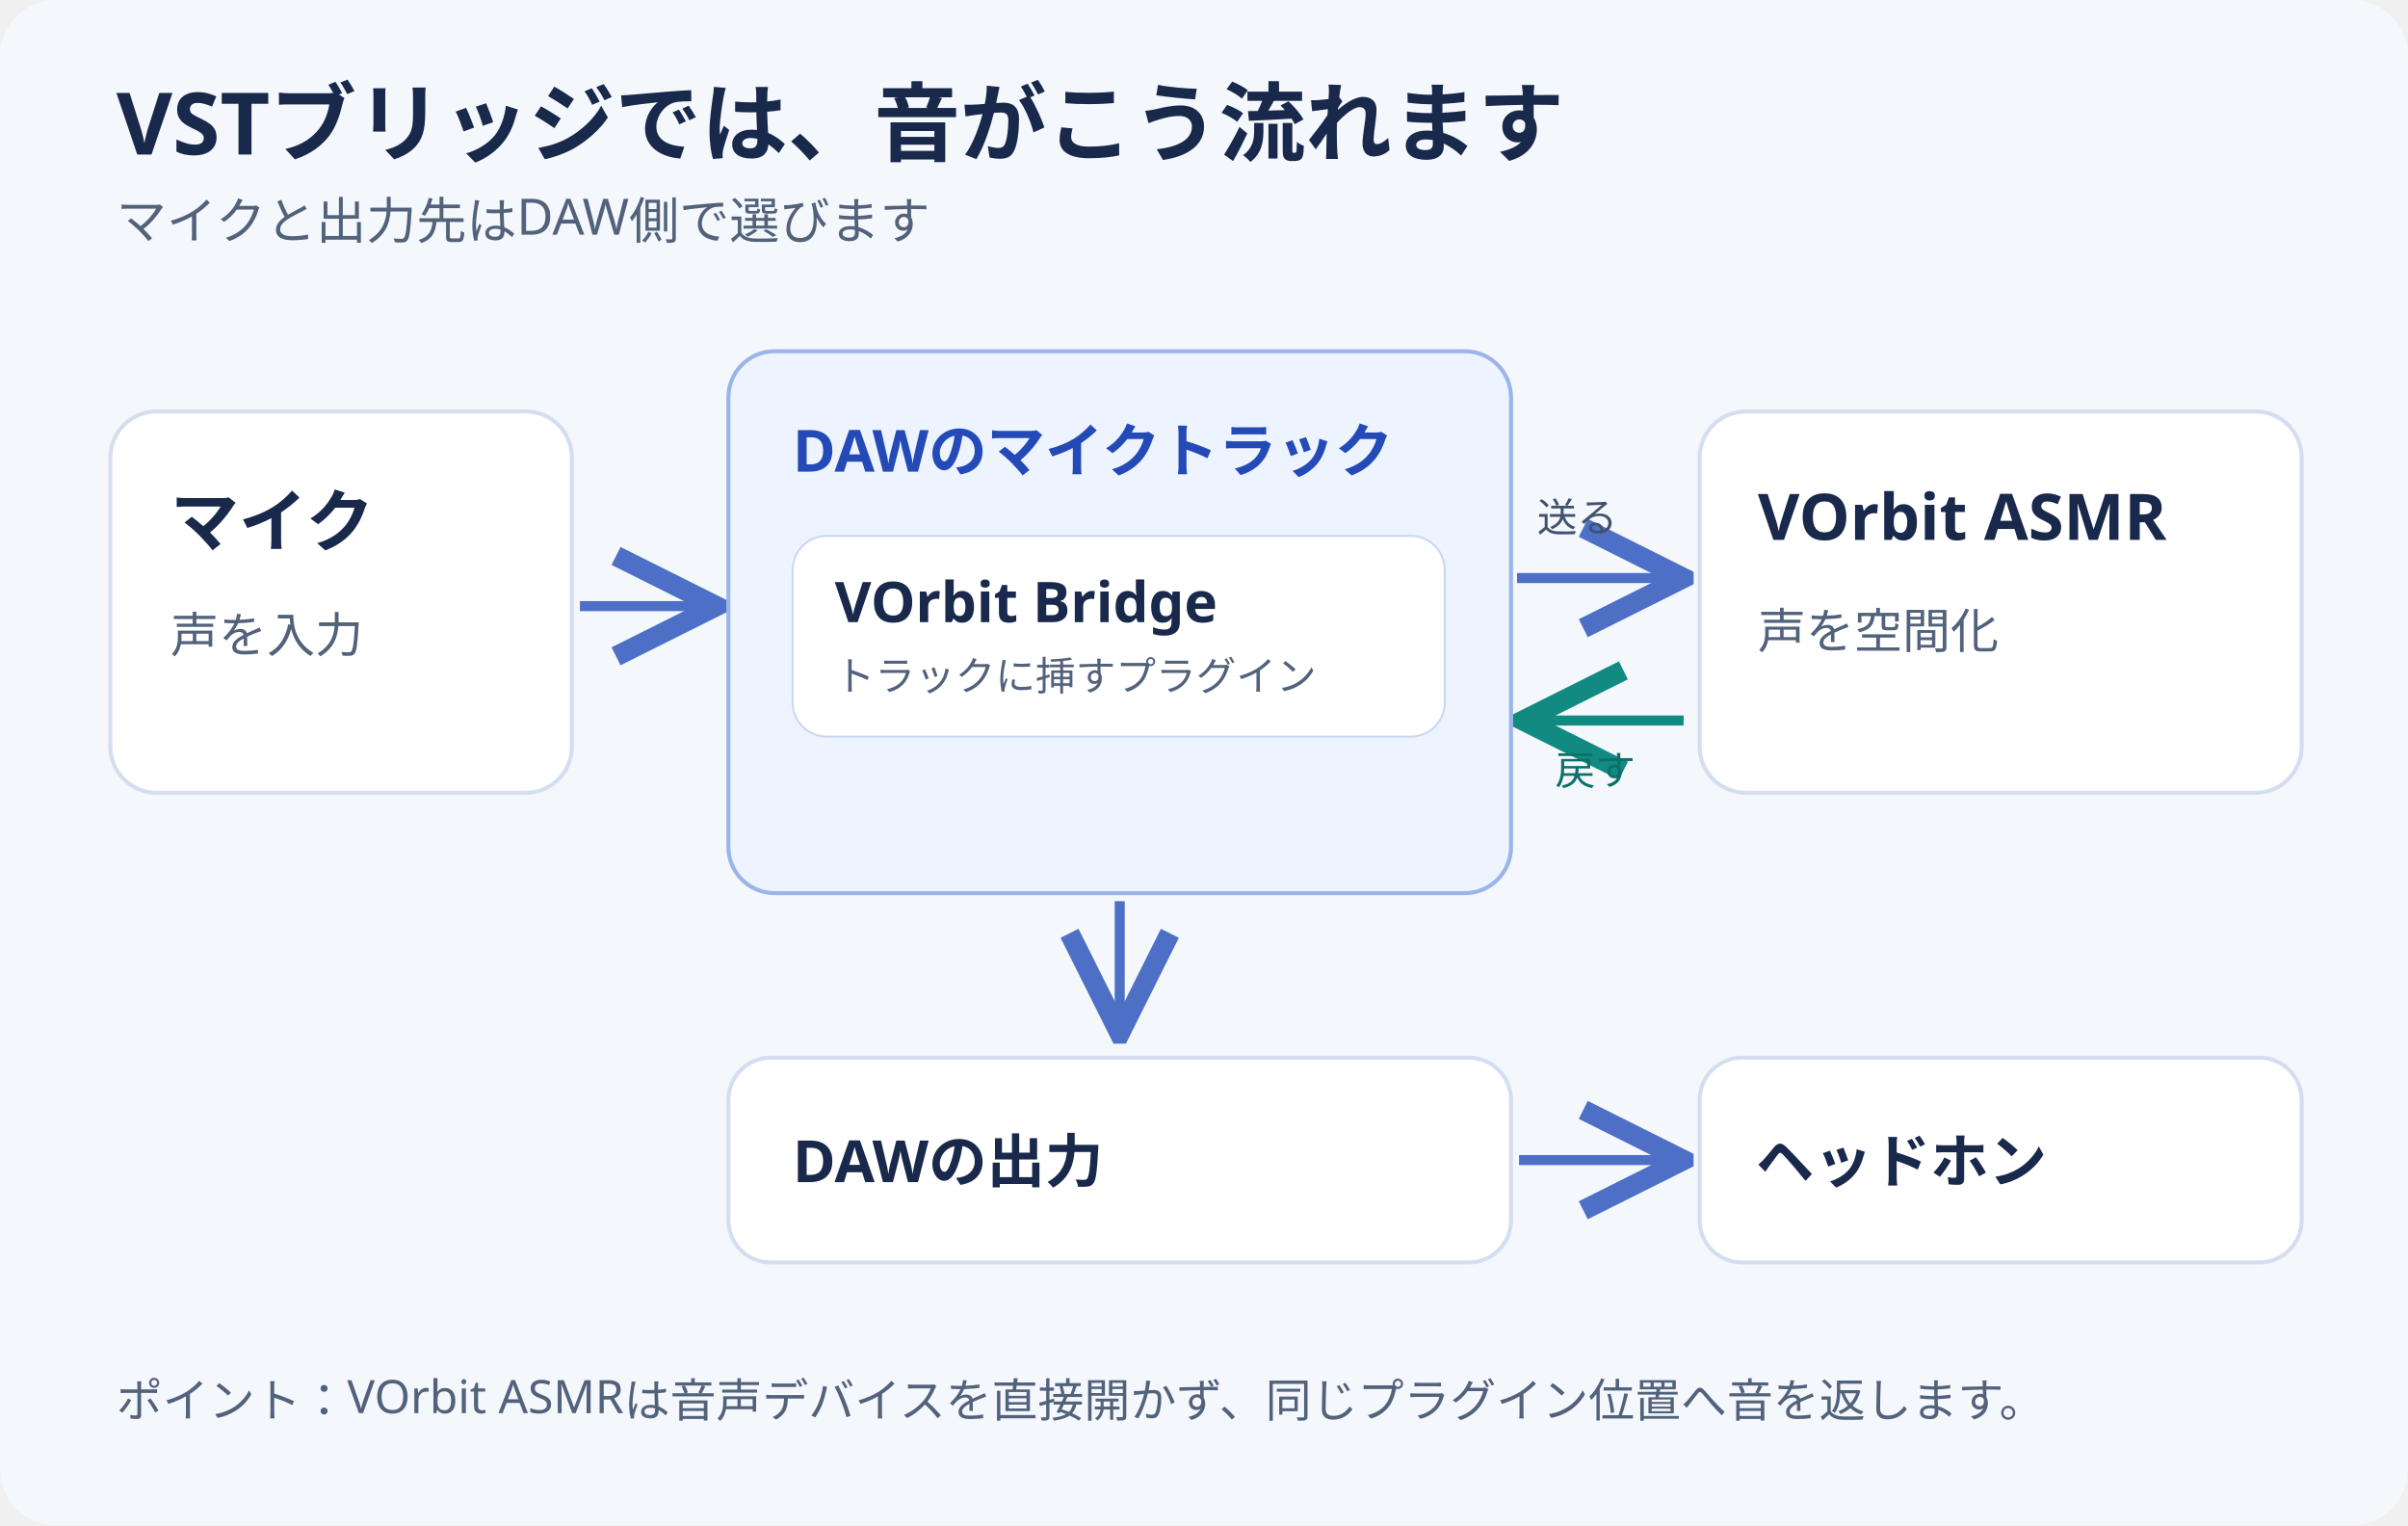
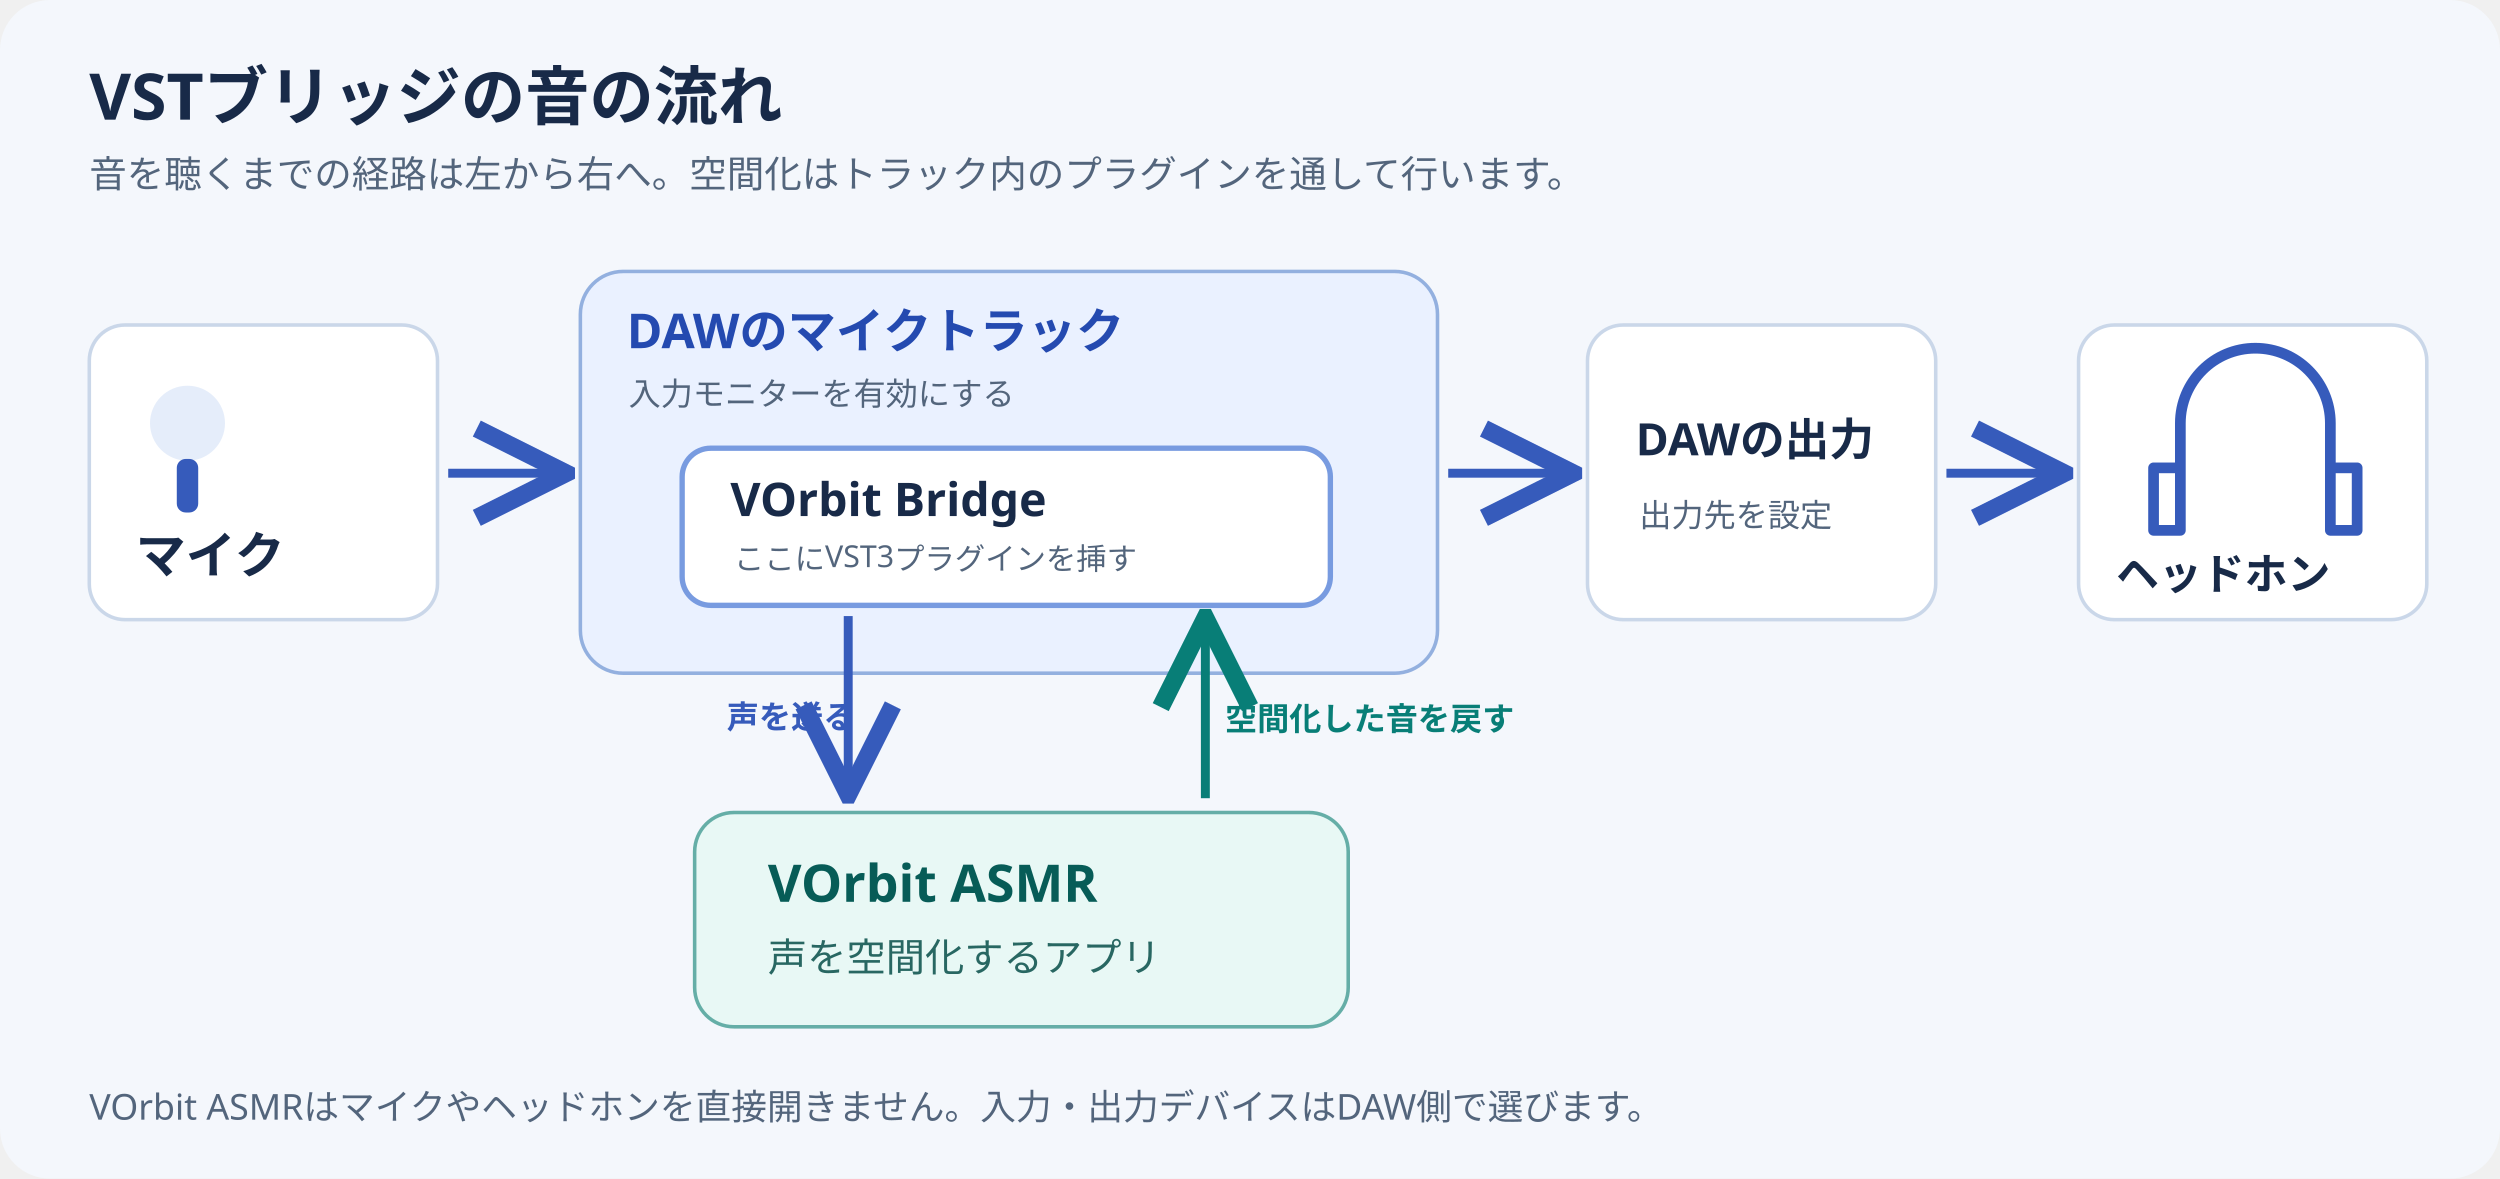
- <svg xmlns="http://www.w3.org/2000/svg" width="1200" height="760" viewBox="0 0 1200 760" role="img" aria-labelledby="t d">
+ <svg xmlns="http://www.w3.org/2000/svg" width="1400" height="660" viewBox="0 0 1400 660" role="img" aria-labelledby="title desc">
  <defs>
-     <marker id="arrow" markerWidth="12" markerHeight="12" refX="10" refY="6" orient="auto">
-       <path d="M1 1 11 6 1 11" fill="none" stroke="#4d70c6" stroke-width="2" />
+     <marker id="a" markerWidth="12" markerHeight="12" refX="10" refY="6" orient="auto">
+       <path d="M1 1 11 6 1 11" fill="none" stroke="#365bbb" stroke-width="2" />
    </marker>
-     <marker id="returnArrow" markerWidth="12" markerHeight="12" refX="10" refY="6" orient="auto">
-       <path d="M1 1 11 6 1 11" fill="none" stroke="#118a81" stroke-width="2" />
+     <marker id="b" markerWidth="12" markerHeight="12" refX="10" refY="6" orient="auto">
+       <path d="M1 1 11 6 1 11" fill="none" stroke="#087e77" stroke-width="2" />
    </marker>
  </defs>
-   <rect width="1200" height="760" rx="28" fill="#f4f7fc" />
+   <rect width="1400" height="660" rx="28" fill="#f4f7fc" />
  <g font-family="Noto Sans JP, Yu Gothic, sans-serif">
-     <text x="58" y="77" font-size="43" font-weight="800" fill="#19294b">VSTブリッジでは、音がこう流れます</text>
-     <text x="58" y="119" font-size="25" fill="#52627b">マイクと出力先はDAW側で選びます</text>
-     <rect x="55" y="205" width="230" height="190" rx="23" fill="white" stroke="#d4def0" stroke-width="2" />
-     <text x="85" y="272" font-size="34" font-weight="800" fill="#19294b">マイク</text>
-     <text x="85" y="325" font-size="24" fill="#52627b">声を入力</text>
-     <rect x="363" y="175" width="390" height="270" rx="23" fill="#edf3ff" stroke="#9bb4e9" stroke-width="2" />
-     <text x="395" y="235" font-size="29" font-weight="800" fill="#244ab7">DAWのマイクトラック</text>
-     <rect x="395" y="267" width="325" height="100" rx="17" fill="white" stroke="#c9d8f2" />
-     <text x="416" y="310" font-size="28" font-weight="800" fill="#19294b">VOrbit Bridge</text>
-     <text x="416" y="344" font-size="20" fill="#52627b">トラックに挿すプラグイン</text>
-     <rect x="847" y="205" width="300" height="190" rx="23" fill="white" stroke="#d4def0" stroke-width="2" />
-     <text x="876" y="269" font-size="32" font-weight="800" fill="#19294b">VOrbit ASMR</text>
-     <text x="876" y="323" font-size="24" fill="#52627b">声を空間化</text>
-     <path d="M289 302h63" stroke="#4d70c6" stroke-width="5" marker-end="url(#arrow)" />
-     <path d="M756 288h78" stroke="#4d70c6" stroke-width="5" marker-end="url(#arrow)" />
-     <text x="766" y="265" font-size="20" fill="#41526f">送る</text>
-     <path d="M839 359h-75" stroke="#118a81" stroke-width="5" marker-end="url(#returnArrow)" />
-     <text x="775" y="391" font-size="20" fill="#0b7069">戻す</text>
-     <path d="M558 449v61" stroke="#4d70c6" stroke-width="5" marker-end="url(#arrow)" />
-     <rect x="363" y="527" width="390" height="102" rx="21" fill="white" stroke="#d4def0" stroke-width="2" />
-     <text x="395" y="589" font-size="29" font-weight="800" fill="#19294b">DAWの出力</text>
-     <path d="M757 578h77" stroke="#4d70c6" stroke-width="5" marker-end="url(#arrow)" />
-     <rect x="847" y="527" width="300" height="102" rx="21" fill="white" stroke="#d4def0" stroke-width="2" />
-     <text x="875" y="589" font-size="29" font-weight="800" fill="#19294b">ヘッドホン</text>
-     <text x="58" y="706" font-size="23" fill="#52627b">ポイント：VOrbit ASMRは音声デバイスを直接開かず、同じプラグイン位置へ音を返します。</text>
+     <text x="50" y="67" font-size="36" font-weight="800" fill="#182a48">VSTブリッジの音の流れ</text>
+     <text x="50" y="105" font-size="21" fill="#53657c">音を聴くまでの経路は左から右へ。空間化はトラック内のプラグインを通して行います。</text>
+     <rect x="50" y="182" width="195" height="165" rx="20" fill="#fff" stroke="#cad7e9" stroke-width="2" />
+     <circle cx="105" cy="237" r="21" fill="#e5edfa" />
+     <rect x="99" y="257" width="12" height="30" rx="5" fill="#365bbb" />
+     <text x="76" y="321" font-size="28" font-weight="750" fill="#182a48">マイク</text>
+     <rect x="325" y="152" width="480" height="225" rx="24" fill="#eaf1ff" stroke="#93b0df" stroke-width="2" />
+     <text x="351" y="195" font-size="27" font-weight="800" fill="#244ab0">DAWのマイクトラック</text>
+     <text x="352" y="227" font-size="18" fill="#53657c">入力モニターを有効にする</text>
+     <rect x="382" y="251" width="363" height="88" rx="16" fill="#fff" stroke="#789be0" stroke-width="3" />
+     <text x="409" y="289" font-size="26" font-weight="800" fill="#182a48">VOrbit Bridge</text>
+     <text x="411" y="319" font-size="17" fill="#53657c">ここにVST3プラグインを挿す</text>
+     <rect x="889" y="182" width="195" height="165" rx="20" fill="#fff" stroke="#cad7e9" stroke-width="2" />
+     <text x="916" y="255" font-size="25" font-weight="750" fill="#182a48">DAWの出力</text>
+     <text x="918" y="295" font-size="18" fill="#53657c">出力先を設定</text>
+     <rect x="1164" y="182" width="195" height="165" rx="20" fill="#fff" stroke="#cad7e9" stroke-width="2" />
+     <path d="M1221 267v-30a42 42 0 0 1 84 0v30m-84-5h-15v35h15zm84 0h15v35h-15z" fill="none" stroke="#365bbb" stroke-width="6" stroke-linecap="round" stroke-linejoin="round" />
+     <text x="1185" y="330" font-size="24" font-weight="750" fill="#182a48">ヘッドホン</text>
+     <g fill="none" stroke="#365bbb" stroke-width="5" marker-end="url(#a)">
+       <path d="M251 265h61" />
+       <path d="M811 265h65" />
+       <path d="M1090 265h61" />
+     </g>
+     <rect x="389" y="455" width="366" height="120" rx="22" fill="#e8f8f5" stroke="#65aea7" stroke-width="2" />
+     <text x="430" y="505" font-size="29" font-weight="800" fill="#075c57">VOrbit ASMR</text>
+     <text x="430" y="544" font-size="22" fill="#286762">声を空間化するアプリ</text>
+     <path d="M475 345v95" fill="none" stroke="#365bbb" stroke-width="5" marker-end="url(#a)" />
+     <path d="M675 447v-96" fill="none" stroke="#087e77" stroke-width="5" marker-end="url(#b)" />
+     <text x="407" y="408" font-size="18" font-weight="700" fill="#365bbb">声を送る</text>
+     <text x="686" y="409" font-size="18" font-weight="700" fill="#087e77">空間化した音を戻す</text>
+     <text x="50" y="627" font-size="20" fill="#53657c">VOrbit ASMRはマイクやヘッドホンを直接開きません。入力・出力デバイスはDAW側で選びます。</text>
  </g>
</svg>
